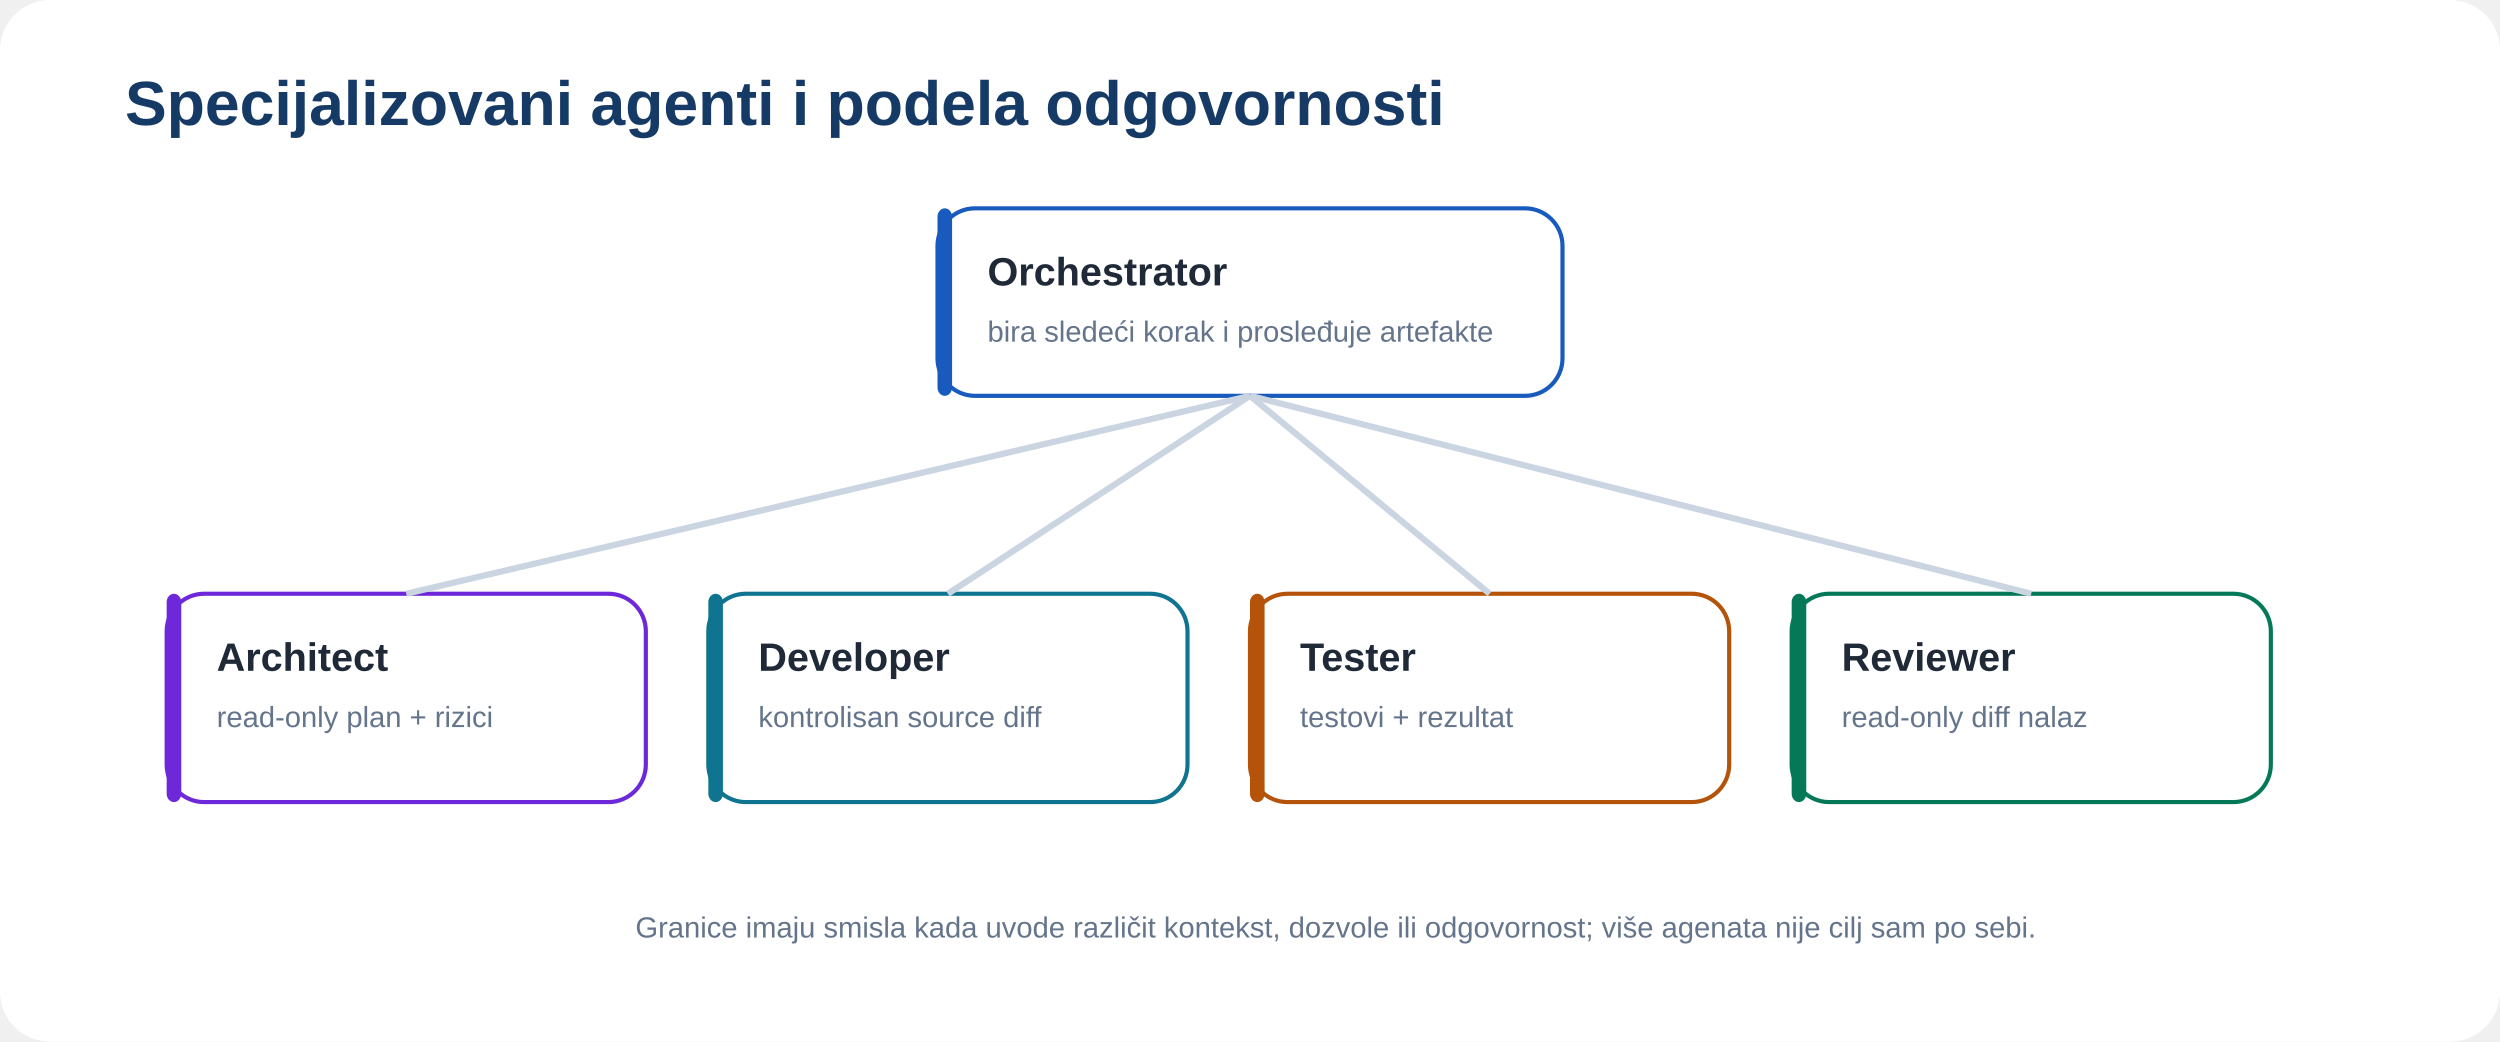
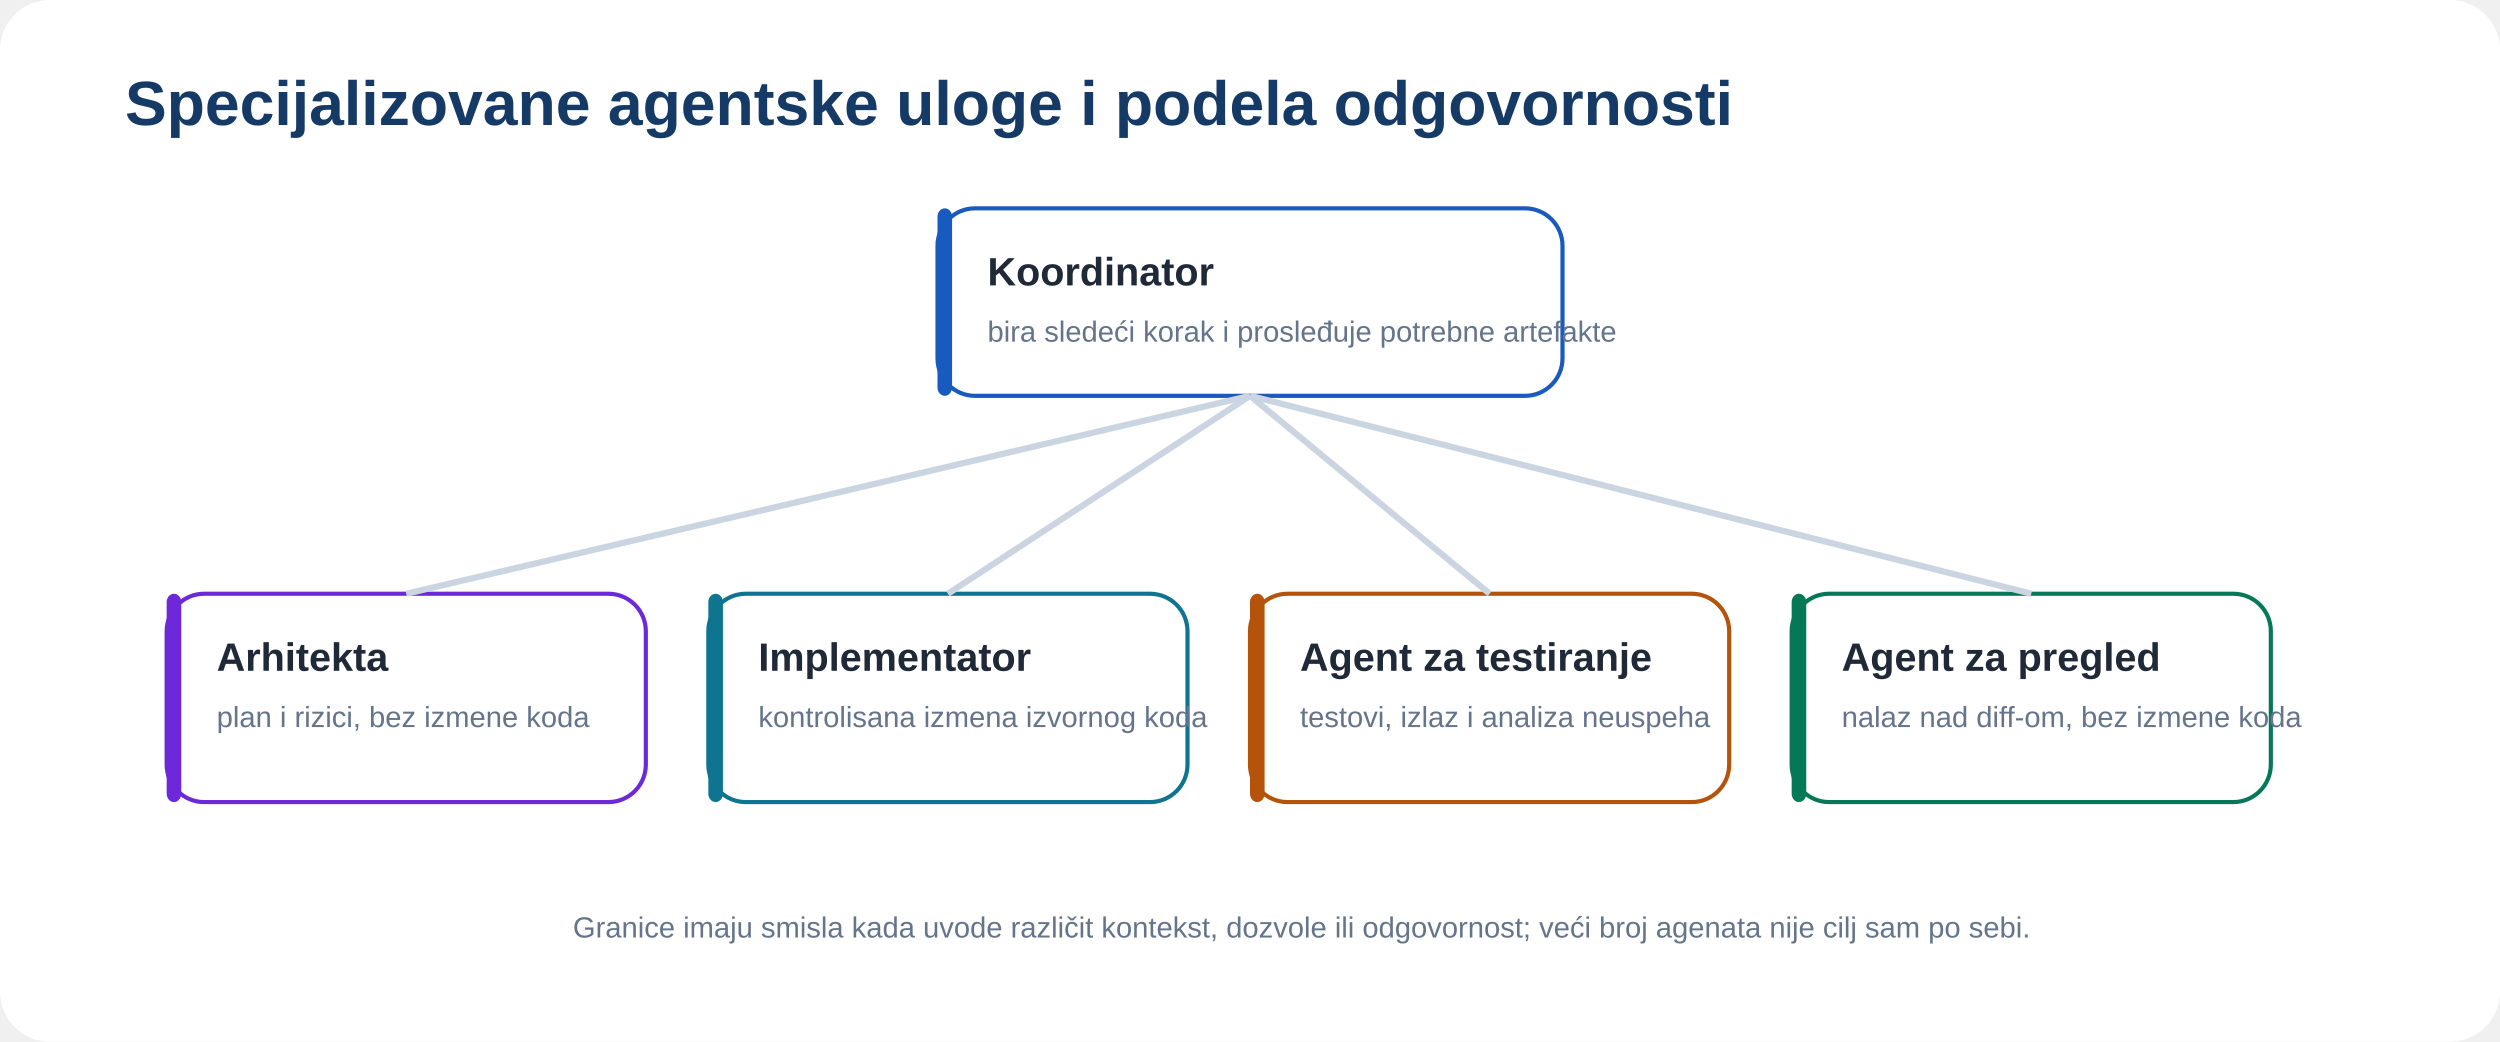
<svg xmlns="http://www.w3.org/2000/svg" width="1200" height="500" viewBox="0 0 1200 500">
  <rect width="1200" height="500" rx="24" fill="#fff" />
-   <style>text{font-family:'Segoe UI',Arial,sans-serif;fill:#1F2937}.title{font-size:30px;font-weight:700;fill:#163A66}.label{font-size:19px;font-weight:700}.sub{font-size:14px;fill:#64748B}.small{font-size:13px;fill:#64748B}</style>
-   <text x="60" y="60" class="title">Specijalizovani agenti i podela odgovornosti</text>
+   <style>text{font-family:'Segoe UI',Arial,sans-serif;fill:#1F2937}.title{font-size:30px;font-weight:700;fill:#163A66}.label{font-size:19px;font-weight:700}.sub{font-size:14px;fill:#64748B}</style>
+   <text x="60" y="60" class="title">Specijalizovane agentske uloge i podela odgovornosti</text>
  <rect x="450" y="100" width="300" height="90" rx="18" fill="#fff" stroke="#185ABD" stroke-width="2" />
  <rect x="450" y="100" width="7" height="90" rx="4" fill="#185ABD" />
-   <text x="474" y="137" class="label">Orchestrator</text>
-   <text x="474" y="164" class="sub">bira sledeći korak i prosleđuje artefakte</text>
+   <text x="474" y="137" class="label">Koordinator</text>
+   <text x="474" y="164" class="sub">bira sledeći korak i prosleđuje potrebne artefakte</text>
  <rect x="80" y="285" width="230" height="100" rx="18" fill="#fff" stroke="#6D28D9" stroke-width="2" />
  <rect x="80" y="285" width="7" height="100" rx="4" fill="#6D28D9" />
-   <text x="104" y="322" class="label">Architect</text>
-   <text x="104" y="349" class="sub">read-only plan + rizici</text>
+   <text x="104" y="322" class="label">Arhitekta</text>
+   <text x="104" y="349" class="sub">plan i rizici, bez izmene koda</text>
  <path d="M600 190 L195 285" stroke="#CBD5E1" stroke-width="3" />
  <rect x="340" y="285" width="230" height="100" rx="18" fill="#fff" stroke="#0E7490" stroke-width="2" />
  <rect x="340" y="285" width="7" height="100" rx="4" fill="#0E7490" />
-   <text x="364" y="322" class="label">Developer</text>
-   <text x="364" y="349" class="sub">kontrolisan source diff</text>
+   <text x="364" y="322" class="label">Implementator</text>
+   <text x="364" y="349" class="sub">kontrolisana izmena izvornog koda</text>
  <path d="M600 190 L455 285" stroke="#CBD5E1" stroke-width="3" />
  <rect x="600" y="285" width="230" height="100" rx="18" fill="#fff" stroke="#B45309" stroke-width="2" />
  <rect x="600" y="285" width="7" height="100" rx="4" fill="#B45309" />
-   <text x="624" y="322" class="label">Tester</text>
-   <text x="624" y="349" class="sub">testovi + rezultat</text>
+   <text x="624" y="322" class="label">Agent za testiranje</text>
+   <text x="624" y="349" class="sub">testovi, izlaz i analiza neuspeha</text>
  <path d="M600 190 L715 285" stroke="#CBD5E1" stroke-width="3" />
  <rect x="860" y="285" width="230" height="100" rx="18" fill="#fff" stroke="#047857" stroke-width="2" />
  <rect x="860" y="285" width="7" height="100" rx="4" fill="#047857" />
-   <text x="884" y="322" class="label">Reviewer</text>
-   <text x="884" y="349" class="sub">read-only diff nalaz</text>
+   <text x="884" y="322" class="label">Agent za pregled</text>
+   <text x="884" y="349" class="sub">nalaz nad diff-om, bez izmene koda</text>
  <path d="M600 190 L975 285" stroke="#CBD5E1" stroke-width="3" />
-   <text x="305" y="450" class="sub">Granice imaju smisla kada uvode različit kontekst, dozvole ili odgovornost; više agenata nije cilj sam po sebi.</text>
+   <text x="275" y="450" class="sub">Granice imaju smisla kada uvode različit kontekst, dozvole ili odgovornost; veći broj agenata nije cilj sam po sebi.</text>
</svg>
